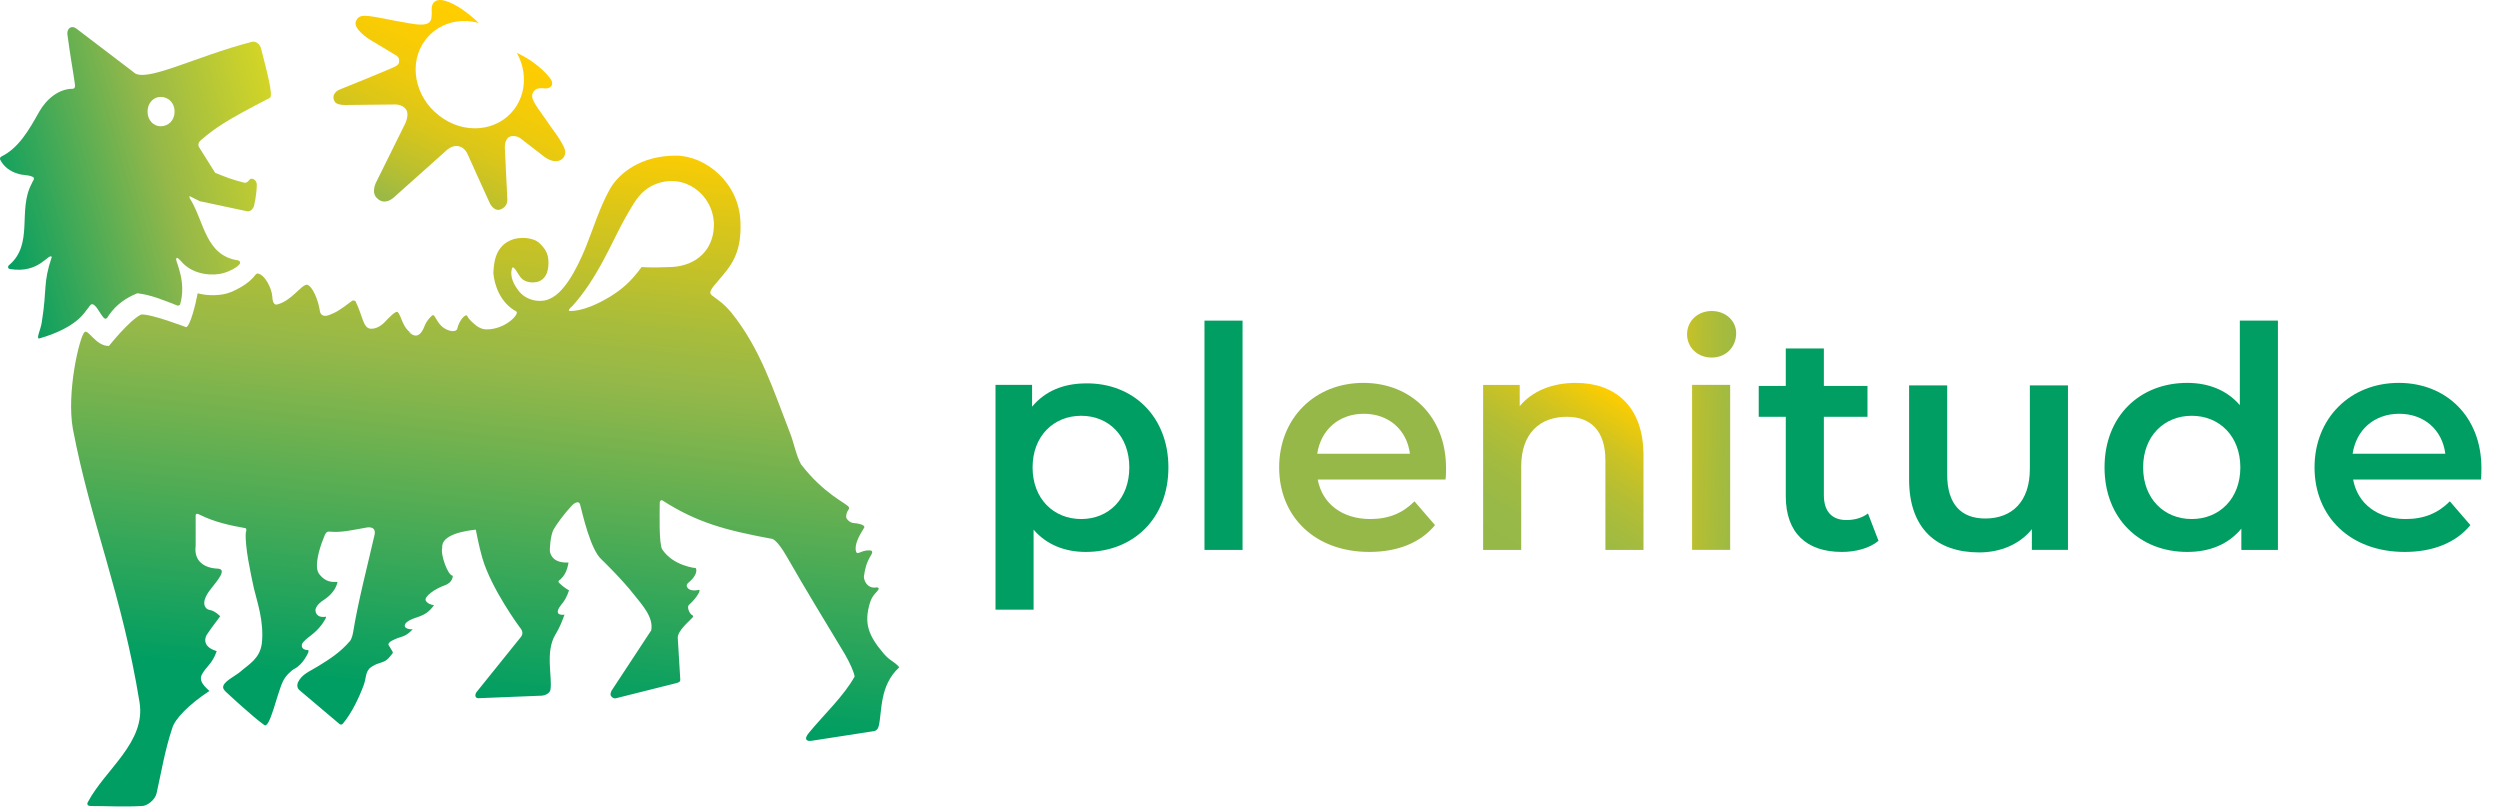
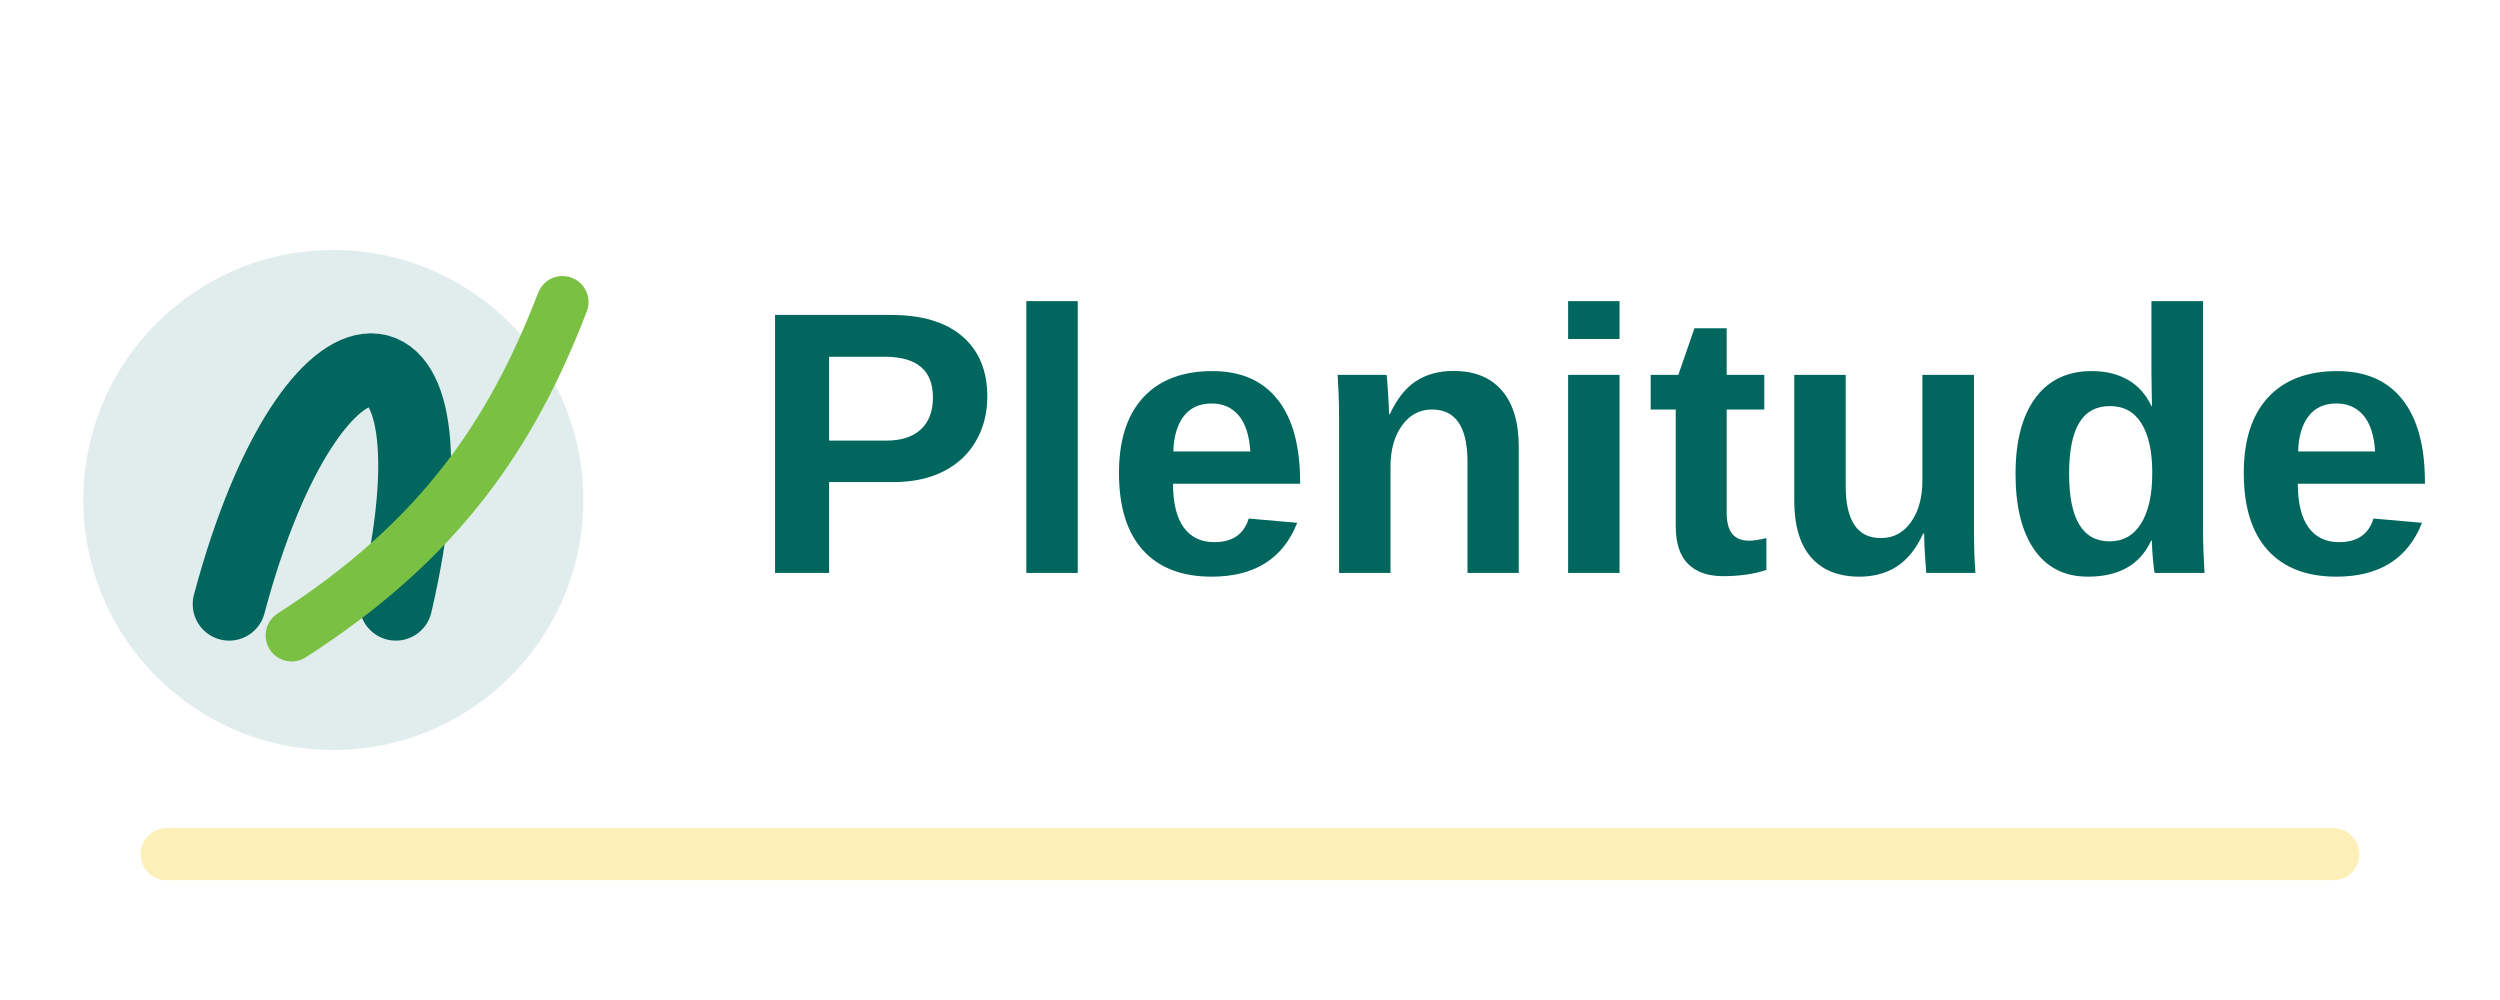
- <svg xmlns="http://www.w3.org/2000/svg" width="124" height="40" viewBox="0 0 124 40" fill="none">
-   <path d="M12.166 26.195C11.445 26.07 10.625 25.894 9.879 25.518C9.879 25.518 9.705 25.417 9.705 25.568V27.074C9.606 27.827 10.127 28.179 10.799 28.204C11.296 28.229 10.749 28.831 10.5 29.158C10.127 29.61 10.053 29.936 10.202 30.137C10.351 30.338 10.476 30.137 10.923 30.564C10.525 31.091 10.326 31.367 10.252 31.492C10.252 31.492 9.904 32.045 10.749 32.296C10.525 32.949 10.202 33.074 10.003 33.476C9.804 33.877 10.426 34.254 10.376 34.279C9.382 34.932 8.661 35.66 8.537 36.137C8.189 37.166 7.99 38.346 7.766 39.35C7.692 39.676 7.294 39.978 7.045 39.978C6.076 40.028 5.355 39.978 4.51 39.978C4.236 39.978 4.361 39.777 4.361 39.777C5.231 38.145 7.244 36.815 6.921 34.831C6.051 29.459 4.51 25.97 3.615 21.275C3.292 19.468 3.938 16.731 4.187 16.48C4.361 16.279 4.758 17.183 5.405 17.158C5.405 17.158 6.399 15.903 6.996 15.601C7.468 15.551 9.233 16.229 9.233 16.229C9.432 16.179 9.705 15.099 9.804 14.547C10.252 14.673 10.973 14.698 11.495 14.472C12.663 13.945 12.613 13.543 12.787 13.568C13.135 13.618 13.483 14.296 13.508 14.723C13.508 14.723 13.508 15.175 13.757 15.099C14.453 14.924 14.95 14.12 15.223 14.12C15.497 14.171 15.795 14.899 15.87 15.451C15.87 15.451 15.919 15.777 16.317 15.627C16.665 15.501 16.864 15.376 17.46 14.924C17.535 14.873 17.659 14.924 17.659 14.999C17.982 15.652 18.007 16.279 18.38 16.304C18.703 16.329 19.002 16.078 19.126 15.928C19.25 15.802 19.573 15.476 19.698 15.501C19.822 15.551 19.921 16.329 20.468 16.606C20.717 16.731 20.916 16.555 21.065 16.154C21.164 15.903 21.413 15.627 21.487 15.627C21.587 15.652 21.711 16.078 22.034 16.279C22.308 16.455 22.631 16.48 22.68 16.304C22.78 15.852 23.128 15.526 23.177 15.677C23.277 15.878 23.426 15.978 23.625 16.154C23.873 16.329 24.047 16.355 24.321 16.329C25.191 16.229 25.763 15.551 25.613 15.451C24.818 15.024 24.52 14.146 24.47 13.543C24.495 13.191 24.495 12.263 25.34 11.911C25.738 11.735 26.409 11.761 26.732 12.037C27.03 12.313 27.204 12.564 27.204 13.016C27.204 13.367 27.13 13.744 26.807 13.919C26.583 14.045 26.185 14.045 25.937 13.869C25.713 13.694 25.638 13.392 25.464 13.267H25.415C25.241 13.694 25.514 14.171 25.763 14.472C26.235 15.024 27.006 14.974 27.254 14.823C28.174 14.472 28.919 12.589 29.093 12.162C29.442 11.284 29.74 10.305 30.237 9.401C30.684 8.597 31.778 7.719 33.518 7.719C34.985 7.719 36.65 9.049 36.725 10.982C36.799 12.614 36.227 13.217 35.606 13.945C35.208 14.396 35.159 14.522 35.308 14.648C35.78 14.999 35.904 15.074 36.252 15.476C37.719 17.284 38.365 19.367 39.185 21.476C39.384 21.978 39.484 22.581 39.732 23.032C40.851 24.488 41.945 24.94 42.094 25.141C42.193 25.267 41.969 25.292 41.969 25.643C41.969 25.744 42.168 25.945 42.367 25.945C42.467 25.945 42.939 26.02 42.864 26.17C42.566 26.647 42.417 26.974 42.442 27.275C42.491 27.627 42.665 27.275 43.138 27.3C43.262 27.3 43.287 27.375 43.237 27.476C42.964 27.928 42.914 28.179 42.864 28.505C42.79 28.706 42.989 29.233 43.486 29.133C43.535 29.133 43.585 29.158 43.585 29.208C43.535 29.359 43.262 29.484 43.138 29.936C42.864 30.89 43.038 31.492 43.834 32.421C44.157 32.798 44.356 32.798 44.604 33.099C43.61 34.003 43.759 35.283 43.585 36.011C43.535 36.237 43.361 36.262 43.361 36.262L40.279 36.739C40.031 36.789 39.832 36.689 40.13 36.338C40.876 35.434 41.87 34.505 42.392 33.551C42.317 33.225 42.143 32.873 41.92 32.472C40.925 30.815 39.981 29.283 39.036 27.627C38.489 26.672 38.266 26.723 38.266 26.723C35.979 26.296 34.562 25.919 32.847 24.815C32.723 24.79 32.723 24.94 32.723 24.94C32.723 25.392 32.673 26.974 32.847 27.25C33.394 28.078 34.512 28.179 34.512 28.179C34.512 28.179 34.686 28.455 34.139 28.907C34.139 28.907 34.04 28.982 34.065 29.082C34.139 29.308 34.438 29.308 34.661 29.258C34.786 29.233 34.587 29.635 34.164 30.011C34.065 30.112 34.189 30.438 34.338 30.514C34.388 30.539 34.388 30.564 34.363 30.614C34.214 30.79 33.593 31.292 33.617 31.643L33.742 33.702C33.742 33.702 33.742 33.777 33.717 33.802C33.667 33.852 33.568 33.877 33.568 33.877L30.56 34.631C30.485 34.656 30.386 34.631 30.311 34.53C30.237 34.43 30.336 34.254 30.336 34.254L32.201 31.417L32.3 31.267C32.424 30.614 31.853 30.011 31.48 29.534C30.834 28.706 29.839 27.752 29.839 27.752C29.292 27.275 28.895 25.493 28.77 25.016C28.721 24.84 28.522 24.915 28.373 25.066C27.975 25.493 27.627 25.97 27.453 26.271C27.304 26.547 27.254 27.25 27.279 27.375C27.329 27.576 27.478 27.928 28.199 27.903C28.124 28.329 28 28.555 27.776 28.756C27.776 28.756 27.652 28.806 27.726 28.907C27.95 29.133 28.224 29.283 28.224 29.283C28.124 29.585 28 29.811 27.826 30.011C27.378 30.589 28 30.488 28 30.488C27.851 30.89 27.751 31.141 27.552 31.467C27.03 32.321 27.403 33.576 27.304 34.204C27.279 34.354 27.105 34.48 26.881 34.505L23.724 34.631C23.526 34.631 23.55 34.405 23.675 34.279L25.837 31.593C26.011 31.367 25.837 31.191 25.763 31.091C25.763 31.091 24.371 29.208 23.923 27.677C23.749 27.074 23.6 26.271 23.6 26.271C23.128 26.321 21.86 26.497 21.935 27.175C21.835 27.476 22.208 28.555 22.457 28.555C22.457 28.555 22.482 28.882 22.059 29.032C21.562 29.208 21.04 29.585 21.114 29.785C21.189 29.936 21.413 30.011 21.512 30.011V30.037C21.04 30.689 20.567 30.539 20.17 30.865C20.021 30.99 19.996 31.216 20.468 31.216C20.095 31.618 19.872 31.568 19.623 31.693C19.623 31.693 19.2 31.844 19.275 31.995C19.499 32.396 19.548 32.321 19.399 32.497C19.2 32.748 19.126 32.798 18.803 32.898C18.529 32.974 18.33 33.149 18.33 33.149C18.107 33.401 18.181 33.601 18.032 34.003C17.808 34.605 17.436 35.384 17.013 35.886C17.013 35.886 16.938 35.986 16.839 35.911L14.85 34.229C14.676 34.078 14.776 33.852 14.776 33.852C14.975 33.426 15.372 33.3 15.77 33.049C16.342 32.697 16.864 32.371 17.361 31.794C17.46 31.668 17.51 31.392 17.51 31.392C17.759 29.836 18.231 28.053 18.579 26.522C18.678 26.045 18.156 26.17 18.156 26.17C17.46 26.296 16.913 26.422 16.367 26.371C16.193 26.346 16.143 26.422 16.019 26.773C15.845 27.2 15.571 28.103 15.82 28.455C16.242 29.032 16.739 28.806 16.739 28.882C16.59 29.459 16.118 29.71 15.944 29.836C15.72 30.011 15.671 30.137 15.646 30.237C15.646 30.338 15.671 30.664 16.168 30.589V30.639C16.168 30.639 15.994 31.041 15.546 31.417C15.348 31.568 15.124 31.744 15.024 31.869C14.925 31.995 14.925 32.246 15.298 32.246V32.346C15.298 32.346 15.049 32.949 14.602 33.175C14.453 33.25 14.154 33.526 14.03 33.802C13.732 34.43 13.384 36.162 13.11 35.961C12.563 35.584 11.246 34.354 11.246 34.354C11.097 34.229 11.072 34.129 11.072 34.129C10.998 33.827 11.694 33.526 11.942 33.3C12.34 32.949 12.887 32.672 12.986 31.919C13.11 30.815 12.738 29.811 12.588 29.158C12.439 28.455 12.141 27.124 12.191 26.422C12.265 26.195 12.166 26.195 12.166 26.195ZM28.248 15.325C28.199 15.376 28.199 15.426 28.273 15.426C28.919 15.426 29.665 15.074 30.287 14.698C30.834 14.346 31.231 14.045 31.828 13.242C31.828 13.242 32.151 13.292 33.344 13.242C34.562 13.166 35.358 12.388 35.407 11.258C35.482 9.878 34.214 8.673 32.772 9.049C31.753 9.325 31.455 10.079 31.057 10.731C30.411 11.836 29.665 13.819 28.323 15.25C28.323 15.225 28.273 15.275 28.248 15.325ZM19.151 15.903C19.275 15.777 19.623 15.401 19.722 15.476C19.921 15.652 19.946 16.304 20.493 16.581" fill="url(#paint0_linear_2685_21381)" />
-   <path d="M9.977 6.941C10.624 6.388 11.171 5.987 13.383 4.857C13.582 4.756 13.184 3.351 12.96 2.447C12.886 2.121 12.637 2.045 12.513 2.07C9.679 2.798 7.169 4.154 6.622 3.577L3.788 1.418C3.564 1.242 3.316 1.393 3.341 1.694C3.49 2.823 3.614 3.451 3.713 4.154C3.738 4.305 3.713 4.405 3.589 4.405C2.943 4.405 2.321 4.882 1.949 5.535C1.427 6.464 0.929 7.342 0.059 7.769C0.01 7.794 -0.015 7.869 0.01 7.92C0.184 8.271 0.507 8.497 0.83 8.597C1.178 8.723 1.352 8.648 1.625 8.773C1.675 8.798 1.7 8.848 1.675 8.899C1.65 8.974 1.601 9.024 1.576 9.1C0.855 10.43 1.7 12.112 0.432 13.166C0.383 13.217 0.383 13.317 0.482 13.342C1.949 13.593 2.396 12.539 2.57 12.74C2.123 14.07 2.346 14.271 2.073 15.978C2.023 16.355 1.75 16.857 1.973 16.781C3.863 16.229 4.211 15.451 4.335 15.325C4.484 15.175 4.534 14.798 4.956 15.501C5.056 15.652 5.18 15.853 5.255 15.802C5.304 15.802 5.379 15.677 5.404 15.627C5.777 15.1 6.224 14.798 6.746 14.572C6.771 14.572 6.796 14.547 6.821 14.547C7.467 14.623 8.014 14.848 8.784 15.15C8.834 15.175 8.909 15.15 8.933 15.1C9.257 13.995 8.735 13.016 8.735 12.865C8.759 12.714 8.834 12.79 9.083 13.066C9.654 13.643 10.574 13.694 11.096 13.543C11.369 13.468 11.767 13.267 11.891 13.091C11.941 13.016 11.891 12.941 11.817 12.915C10.201 12.689 10.127 11.008 9.455 9.903C9.406 9.853 9.381 9.752 9.406 9.727L9.903 9.978C9.903 9.978 12.165 10.455 12.264 10.48C12.488 10.505 12.587 10.254 12.587 10.254C12.612 10.179 12.737 9.627 12.737 9.15C12.737 8.924 12.488 8.798 12.389 8.899C12.339 8.949 12.314 8.999 12.264 9.024C12.215 9.074 12.14 9.074 12.065 9.049C11.494 8.899 11.295 8.823 10.673 8.572L9.853 7.267C9.803 7.066 9.928 6.991 9.977 6.941ZM7.964 6.263C7.616 6.263 7.318 5.961 7.318 5.535C7.318 5.108 7.616 4.807 7.964 4.807C8.362 4.807 8.66 5.108 8.66 5.535C8.66 5.961 8.362 6.263 7.964 6.263Z" fill="url(#paint1_linear_2685_21381)" />
-   <path d="M19.522 9.803L22.107 7.493C22.107 7.493 22.43 7.142 22.803 7.267C23.052 7.342 23.176 7.593 23.226 7.719C23.276 7.844 24.295 10.079 24.295 10.079C24.295 10.079 24.469 10.455 24.767 10.405C24.767 10.405 25.165 10.33 25.165 9.903L25.04 7.342C25.04 7.342 25.015 6.916 25.264 6.79C25.413 6.715 25.612 6.74 25.786 6.84C25.96 6.966 26.954 7.744 26.954 7.744C27.675 8.296 28.123 7.819 28.023 7.443C27.924 7.066 27.302 6.263 27.302 6.263C27.302 6.238 26.656 5.359 26.557 5.183C26.457 5.008 26.358 4.832 26.407 4.656C26.482 4.455 26.631 4.405 26.631 4.405C26.631 4.405 26.755 4.355 26.979 4.38C27.203 4.43 27.551 4.28 27.302 3.903C27.302 3.903 26.78 3.15 25.637 2.623C26.134 3.526 26.109 4.606 25.513 5.409C24.667 6.539 23.002 6.69 21.784 5.736C20.566 4.807 20.243 3.125 21.088 1.995C21.709 1.167 22.753 0.865 23.748 1.142C23.201 0.614 22.729 0.338 22.729 0.338C21.337 -0.49 21.411 0.464 21.411 0.464C21.411 0.464 21.436 0.891 21.361 1.016C21.287 1.116 21.212 1.317 20.367 1.167C19.622 1.041 19.547 1.016 19.522 1.016C18.031 0.715 17.832 0.69 17.658 1.041C17.484 1.443 18.354 1.97 18.354 1.97L19.646 2.748C19.646 2.748 19.82 2.849 19.796 3.024C19.796 3.175 19.746 3.225 19.547 3.326C19.348 3.426 16.837 4.455 16.813 4.455C16.813 4.455 16.365 4.656 16.614 5.058C16.688 5.158 16.862 5.208 17.111 5.208C17.409 5.208 19.497 5.183 19.497 5.183C19.497 5.183 19.945 5.133 20.143 5.434C20.317 5.685 20.094 6.137 20.094 6.137L18.652 9.049C18.652 9.049 18.379 9.577 18.727 9.853C19.099 10.204 19.522 9.803 19.522 9.803Z" fill="url(#paint2_linear_2685_21381)" />
-   <path d="M57.953 23.183C57.953 25.719 56.213 27.376 53.851 27.376C52.832 27.376 51.912 27.024 51.266 26.271V30.238H49.377V19.091H51.191V20.171C51.838 19.392 52.758 19.016 53.876 19.016C56.188 18.991 57.953 20.648 57.953 23.183ZM56.014 23.183C56.014 21.627 54.995 20.623 53.627 20.623C52.26 20.623 51.216 21.627 51.216 23.183C51.216 24.74 52.26 25.744 53.627 25.744C54.995 25.744 56.014 24.74 56.014 23.183Z" fill="#009E62" />
-   <path d="M59.742 15.903H61.631V27.276H59.742V15.903Z" fill="#009E62" />
-   <path d="M71.698 23.786H65.36C65.584 24.991 66.578 25.744 67.97 25.744C68.889 25.744 69.585 25.443 70.157 24.866L71.176 26.046C70.456 26.924 69.312 27.376 67.92 27.376C65.211 27.376 63.446 25.619 63.446 23.184C63.446 20.748 65.211 18.991 67.622 18.991C69.983 18.991 71.723 20.673 71.723 23.209C71.723 23.384 71.723 23.61 71.698 23.786ZM65.335 22.506H69.933C69.784 21.326 68.889 20.523 67.647 20.523C66.404 20.523 65.509 21.326 65.335 22.506Z" fill="#95B849" />
-   <path d="M81.517 22.581V27.276H79.628V22.832C79.628 21.376 78.907 20.673 77.714 20.673C76.372 20.673 75.452 21.502 75.452 23.133V27.276H73.563V19.092H75.378V20.146C75.999 19.393 76.993 18.991 78.162 18.991C80.076 18.991 81.517 20.121 81.517 22.581Z" fill="url(#paint3_linear_2685_21381)" />
-   <path d="M83.678 16.581C83.678 15.928 84.2 15.426 84.896 15.426C85.592 15.426 86.114 15.903 86.114 16.53C86.114 17.208 85.617 17.735 84.896 17.735C84.2 17.735 83.678 17.233 83.678 16.581ZM83.927 19.091H85.816V27.275H83.927V19.091Z" fill="url(#paint4_linear_2685_21381)" />
-   <path d="M93.174 26.824C92.726 27.2 92.03 27.376 91.359 27.376C89.594 27.376 88.575 26.422 88.575 24.615V20.673H87.233V19.142H88.575V17.284H90.464V19.142H92.627V20.673H90.464V24.564C90.464 25.368 90.862 25.794 91.583 25.794C91.981 25.794 92.353 25.694 92.652 25.468L93.174 26.824Z" fill="#009E62" />
-   <path d="M102.571 19.091V27.275H100.781V26.245C100.184 26.999 99.215 27.4 98.171 27.4C96.083 27.4 94.691 26.245 94.691 23.785V19.116H96.58V23.534C96.58 25.015 97.276 25.718 98.469 25.718C99.787 25.718 100.681 24.89 100.681 23.258V19.116H102.571V19.091Z" fill="#009E62" />
-   <path d="M123.053 23.786H116.715C116.938 24.991 117.933 25.744 119.325 25.744C120.244 25.744 120.94 25.443 121.512 24.866L122.531 26.046C121.81 26.924 120.667 27.376 119.275 27.376C116.566 27.376 114.801 25.619 114.801 23.184C114.801 20.748 116.566 18.991 118.977 18.991C121.338 18.991 123.078 20.673 123.078 23.209C123.078 23.384 123.078 23.61 123.053 23.786ZM116.69 22.506H121.288C121.139 21.326 120.244 20.523 119.002 20.523C117.759 20.523 116.864 21.326 116.69 22.506Z" fill="#009E62" />
-   <path d="M112.985 15.903V27.276H111.171V26.221C110.524 26.999 109.605 27.376 108.486 27.376C106.125 27.376 104.385 25.719 104.385 23.184C104.385 20.648 106.125 18.991 108.486 18.991C109.53 18.991 110.45 19.343 111.096 20.096V15.903H112.985ZM111.121 23.184C111.121 21.627 110.077 20.623 108.71 20.623C107.343 20.623 106.299 21.627 106.299 23.184C106.299 24.74 107.343 25.744 108.71 25.744C110.077 25.744 111.121 24.74 111.121 23.184Z" fill="#009E62" />
-   <defs>
-     <linearGradient id="paint0_linear_2685_21381" x1="44.346" y1="45.448" x2="48.303" y2="8.746" gradientUnits="userSpaceOnUse">
-       <stop stop-color="#009E62" />
-       <stop offset="0.235" stop-color="#009E62" />
-       <stop offset="0.676" stop-color="#95B849" />
-       <stop offset="0.748" stop-color="#A7BC3C" />
-       <stop offset="0.891" stop-color="#D7C51B" />
-       <stop offset="0.999" stop-color="#FFCD00" />
-     </linearGradient>
-     <linearGradient id="paint1_linear_2685_21381" x1="1.812" y1="19.022" x2="16.681" y2="14.885" gradientUnits="userSpaceOnUse">
-       <stop stop-color="#009E62" />
-       <stop offset="0.576" stop-color="#95B849" />
-       <stop offset="0.995" stop-color="#D5D625" />
-     </linearGradient>
-     <linearGradient id="paint2_linear_2685_21381" x1="24.395" y1="12.664" x2="28.757" y2="3.354" gradientUnits="userSpaceOnUse">
-       <stop stop-color="#95B849" />
-       <stop offset="0.009" stop-color="#97B848" />
-       <stop offset="0.212" stop-color="#BCC02E" />
-       <stop offset="0.415" stop-color="#D9C61A" />
-       <stop offset="0.615" stop-color="#EECA0C" />
-       <stop offset="0.812" stop-color="#FBCC03" />
-       <stop offset="1" stop-color="#FFCD00" />
-     </linearGradient>
-     <linearGradient id="paint3_linear_2685_21381" x1="78.961" y1="30.572" x2="84.233" y2="22.07" gradientUnits="userSpaceOnUse">
-       <stop offset="0.001" stop-color="#95B849" />
-       <stop offset="0.218" stop-color="#98B947" />
-       <stop offset="0.408" stop-color="#A3BB3F" />
-       <stop offset="0.587" stop-color="#B5BE33" />
-       <stop offset="0.76" stop-color="#CEC322" />
-       <stop offset="0.927" stop-color="#EECA0B" />
-       <stop offset="1" stop-color="#FFCD00" />
-     </linearGradient>
-     <linearGradient id="paint4_linear_2685_21381" x1="81.354" y1="35.057" x2="87.764" y2="35.215" gradientUnits="userSpaceOnUse">
-       <stop stop-color="#FFCD00" />
-       <stop offset="0.073" stop-color="#EECA0B" />
-       <stop offset="0.24" stop-color="#CEC322" />
-       <stop offset="0.413" stop-color="#B5BE33" />
-       <stop offset="0.593" stop-color="#A3BB3F" />
-       <stop offset="0.782" stop-color="#98B947" />
-       <stop offset="1" stop-color="#95B849" />
-     </linearGradient>
-   </defs>
+ <svg xmlns="http://www.w3.org/2000/svg" viewBox="0 0 240 96" role="img" aria-label="Plenitude">
+   <rect width="240" height="96" fill="none" />
+   <path d="M16 82 H224" stroke="#f5c400" stroke-width="5" stroke-linecap="round" opacity="0.28" />
+   <g aria-hidden="true">
+     <circle cx="32" cy="48" r="24" fill="#00665e" opacity="0.12" />
+     <path d="M22 58 C30 28, 45 28, 38 58" fill="none" stroke="#00665e" stroke-width="7" stroke-linecap="round" />
+     <path d="M28 61 C42 52, 49 42, 54 29" fill="none" stroke="#7ac143" stroke-width="5" stroke-linecap="round" />
+   </g>
+   <text x="72" y="55" font-family="Arial, Helvetica, sans-serif" font-size="36" font-weight="800" fill="#00665e" lengthAdjust="spacingAndGlyphs" textLength="180">Plenitude</text>
</svg>
